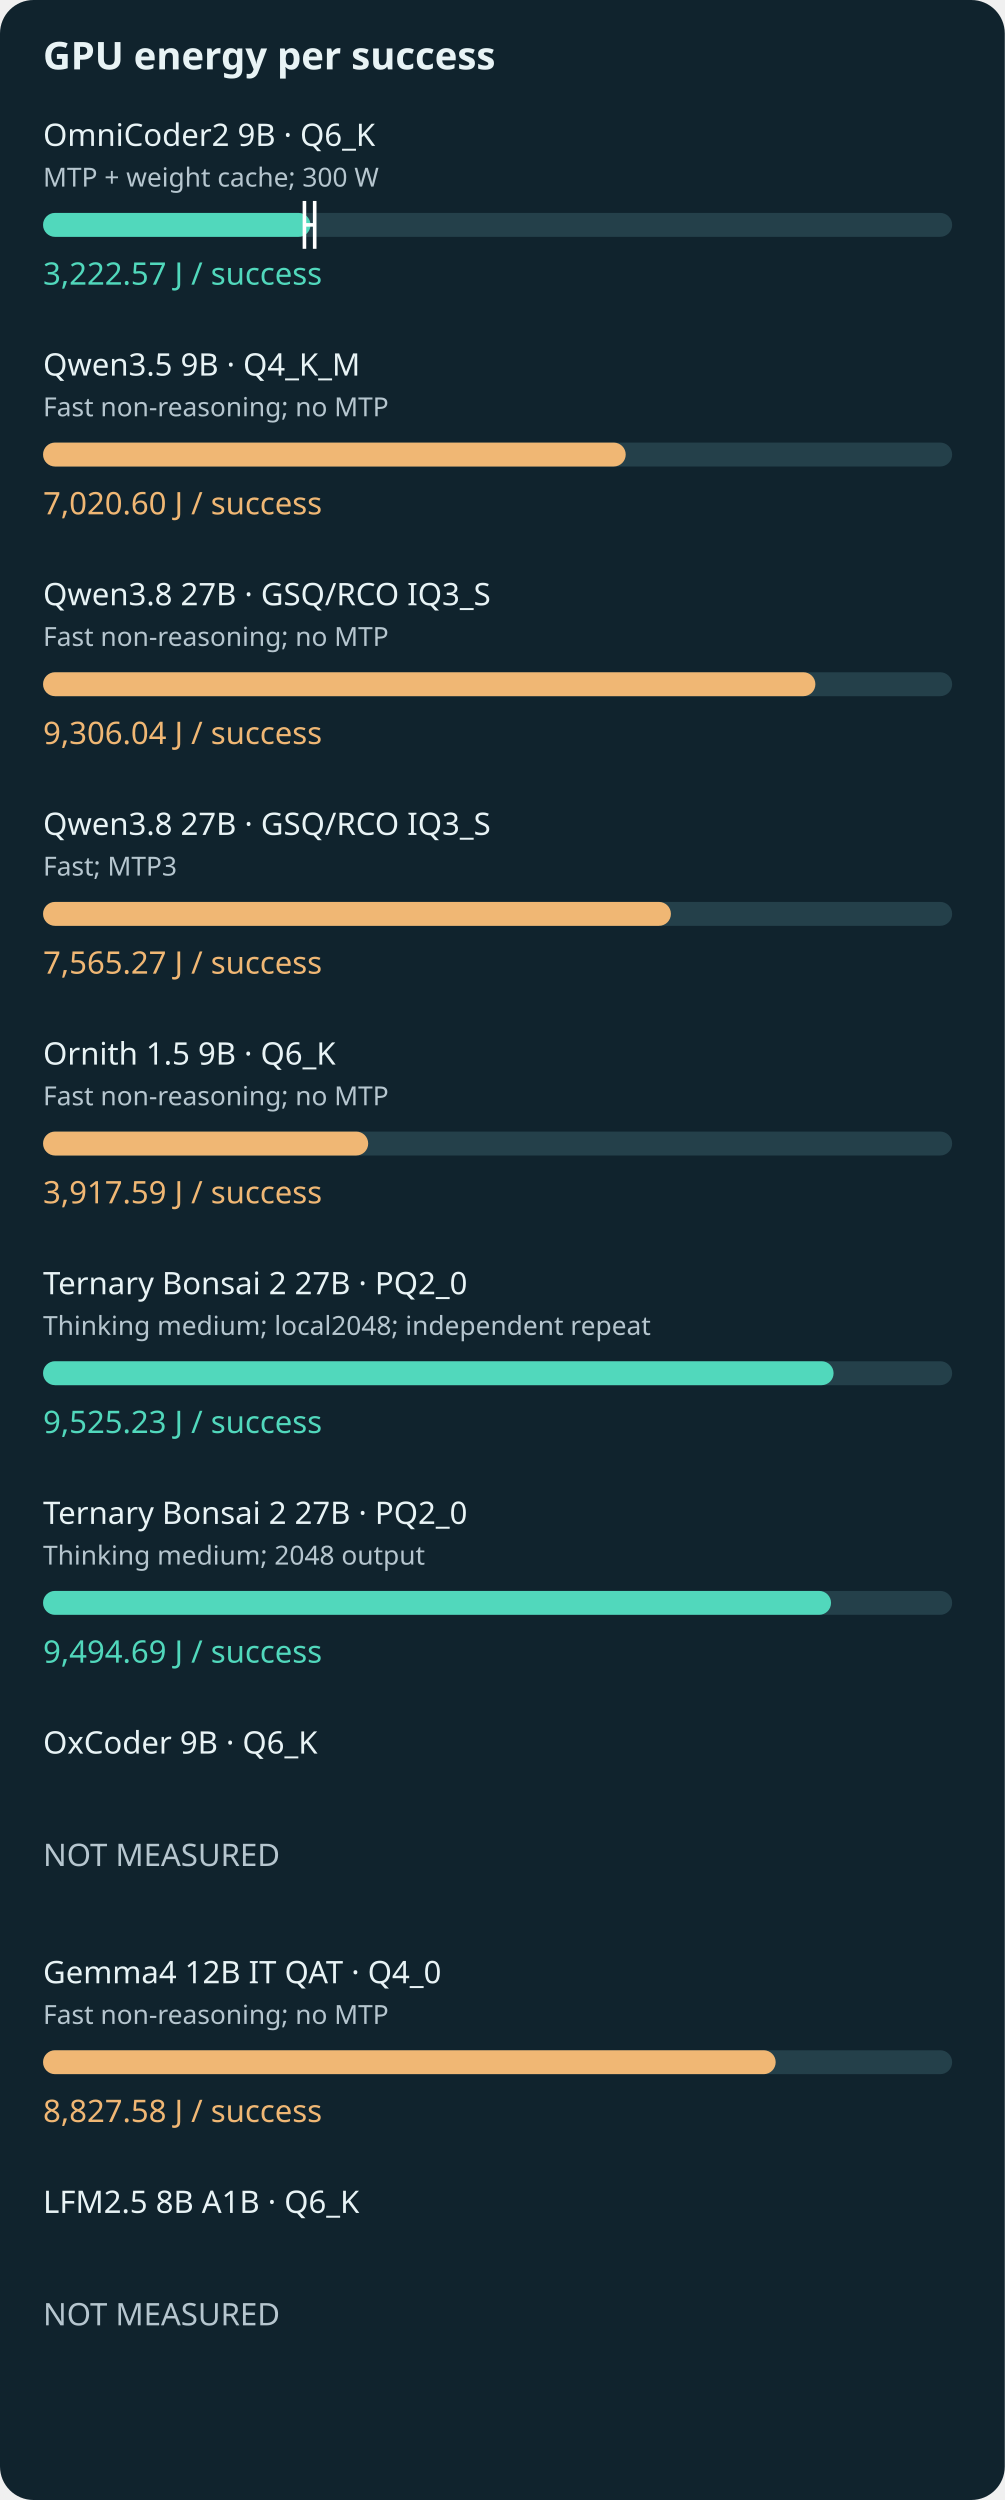
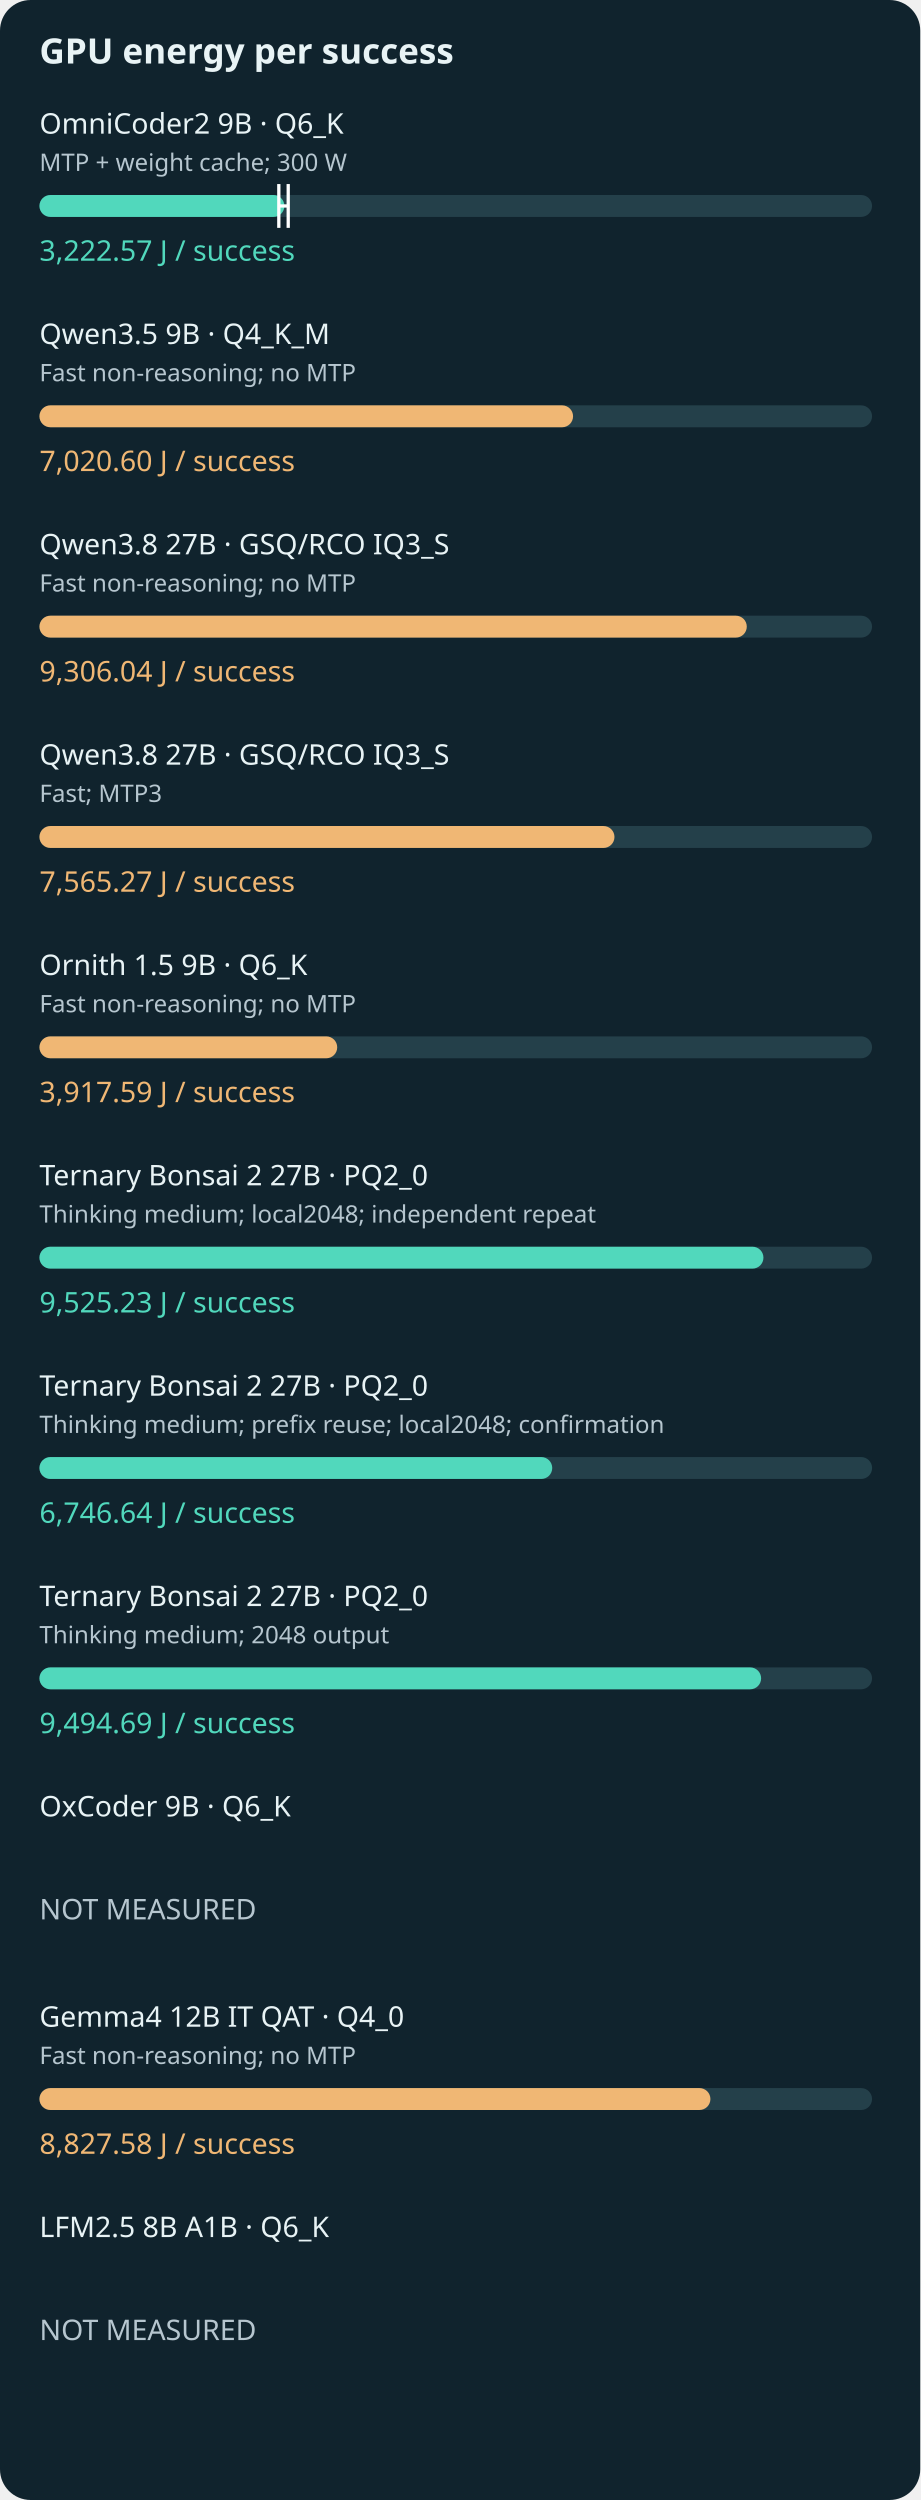
- <svg xmlns="http://www.w3.org/2000/svg" viewBox="0 0 420 1045" role="img" aria-labelledby="title desc">
-   <rect width="420" height="1045" rx="14" fill="#10232d" />
+ <svg xmlns="http://www.w3.org/2000/svg" viewBox="0 0 420 1141" role="img" aria-labelledby="title desc">
+   <rect width="420" height="1141" rx="14" fill="#10232d" />
  <g font-family="system-ui,sans-serif" fill="#e8f3f5">
    <text x="18" y="29" font-size="16" font-weight="700">GPU energy per success</text>
    <text x="18" y="61" font-size="13">OmniCoder2 9B · Q6_K</text>
    <text x="18" y="78" font-size="11" fill="#b6c6cf">MTP + weight cache; 300 W</text>
    <rect x="18" y="89" width="380" height="10" rx="5" fill="#24404a" />
    <rect x="18" y="89" width="111.792" height="10" rx="5" fill="#51d8bc" />
    <path d="M127.253 84v20 M127.253 94H131.543 M131.543 84v20" stroke="#fff" stroke-width="1.5" />
    <text x="18" y="119" font-size="13" fill="#51d8bc">3,222.57 J / success</text>
    <text x="18" y="157" font-size="13">Qwen3.5 9B · Q4_K_M</text>
    <text x="18" y="174" font-size="11" fill="#b6c6cf">Fast non-reasoning; no MTP</text>
    <rect x="18" y="185" width="380" height="10" rx="5" fill="#24404a" />
    <rect x="18" y="185" width="243.548" height="10" rx="5" fill="#f0b774" />
    <text x="18" y="215" font-size="13" fill="#f0b774">7,020.60 J / success</text>
    <text x="18" y="253" font-size="13">Qwen3.8 27B · GSQ/RCO IQ3_S</text>
    <text x="18" y="270" font-size="11" fill="#b6c6cf">Fast non-reasoning; no MTP</text>
    <rect x="18" y="281" width="380" height="10" rx="5" fill="#24404a" />
    <rect x="18" y="281" width="322.831" height="10" rx="5" fill="#f0b774" />
    <text x="18" y="311" font-size="13" fill="#f0b774">9,306.04 J / success</text>
    <text x="18" y="349" font-size="13">Qwen3.8 27B · GSQ/RCO IQ3_S</text>
    <text x="18" y="366" font-size="11" fill="#b6c6cf">Fast; MTP3</text>
    <rect x="18" y="377" width="380" height="10" rx="5" fill="#24404a" />
    <rect x="18" y="377" width="262.443" height="10" rx="5" fill="#f0b774" />
    <text x="18" y="407" font-size="13" fill="#f0b774">7,565.27 J / success</text>
    <text x="18" y="445" font-size="13">Ornith 1.5 9B · Q6_K</text>
    <text x="18" y="462" font-size="11" fill="#b6c6cf">Fast non-reasoning; no MTP</text>
    <rect x="18" y="473" width="380" height="10" rx="5" fill="#24404a" />
    <rect x="18" y="473" width="135.903" height="10" rx="5" fill="#f0b774" />
    <text x="18" y="503" font-size="13" fill="#f0b774">3,917.59 J / success</text>
    <text x="18" y="541" font-size="13">Ternary Bonsai 2 27B · PQ2_0</text>
    <text x="18" y="558" font-size="11" fill="#b6c6cf">Thinking medium; local2048; independent repeat</text>
    <rect x="18" y="569" width="380" height="10" rx="5" fill="#24404a" />
    <rect x="18" y="569" width="330.435" height="10" rx="5" fill="#51d8bc" />
    <text x="18" y="599" font-size="13" fill="#51d8bc">9,525.23 J / success</text>
    <text x="18" y="637" font-size="13">Ternary Bonsai 2 27B · PQ2_0</text>
-     <text x="18" y="654" font-size="11" fill="#b6c6cf">Thinking medium; 2048 output</text>
+     <text x="18" y="654" font-size="11" fill="#b6c6cf">Thinking medium; prefix reuse; local2048; confirmation</text>
    <rect x="18" y="665" width="380" height="10" rx="5" fill="#24404a" />
-     <rect x="18" y="665" width="329.375" height="10" rx="5" fill="#51d8bc" />
-     <text x="18" y="695" font-size="13" fill="#51d8bc">9,494.69 J / success</text>
-     <text x="18" y="733" font-size="13">OxCoder 9B · Q6_K</text>
-     <text x="18" y="780" fill="#b6c6cf" font-size="13">NOT MEASURED</text>
-     <text x="18" y="829" font-size="13">Gemma4 12B IT QAT · Q4_0</text>
-     <text x="18" y="846" font-size="11" fill="#b6c6cf">Fast non-reasoning; no MTP</text>
-     <rect x="18" y="857" width="380" height="10" rx="5" fill="#24404a" />
-     <rect x="18" y="857" width="306.233" height="10" rx="5" fill="#f0b774" />
-     <text x="18" y="887" font-size="13" fill="#f0b774">8,827.58 J / success</text>
-     <text x="18" y="925" font-size="13">LFM2.5 8B A1B · Q6_K</text>
-     <text x="18" y="972" fill="#b6c6cf" font-size="13">NOT MEASURED</text>
+     <rect x="18" y="665" width="234.044" height="10" rx="5" fill="#51d8bc" />
+     <text x="18" y="695" font-size="13" fill="#51d8bc">6,746.64 J / success</text>
+     <text x="18" y="733" font-size="13">Ternary Bonsai 2 27B · PQ2_0</text>
+     <text x="18" y="750" font-size="11" fill="#b6c6cf">Thinking medium; 2048 output</text>
+     <rect x="18" y="761" width="380" height="10" rx="5" fill="#24404a" />
+     <rect x="18" y="761" width="329.375" height="10" rx="5" fill="#51d8bc" />
+     <text x="18" y="791" font-size="13" fill="#51d8bc">9,494.69 J / success</text>
+     <text x="18" y="829" font-size="13">OxCoder 9B · Q6_K</text>
+     <text x="18" y="876" fill="#b6c6cf" font-size="13">NOT MEASURED</text>
+     <text x="18" y="925" font-size="13">Gemma4 12B IT QAT · Q4_0</text>
+     <text x="18" y="942" font-size="11" fill="#b6c6cf">Fast non-reasoning; no MTP</text>
+     <rect x="18" y="953" width="380" height="10" rx="5" fill="#24404a" />
+     <rect x="18" y="953" width="306.233" height="10" rx="5" fill="#f0b774" />
+     <text x="18" y="983" font-size="13" fill="#f0b774">8,827.58 J / success</text>
+     <text x="18" y="1021" font-size="13">LFM2.5 8B A1B · Q6_K</text>
+     <text x="18" y="1068" fill="#b6c6cf" font-size="13">NOT MEASURED</text>
  </g>
</svg>
